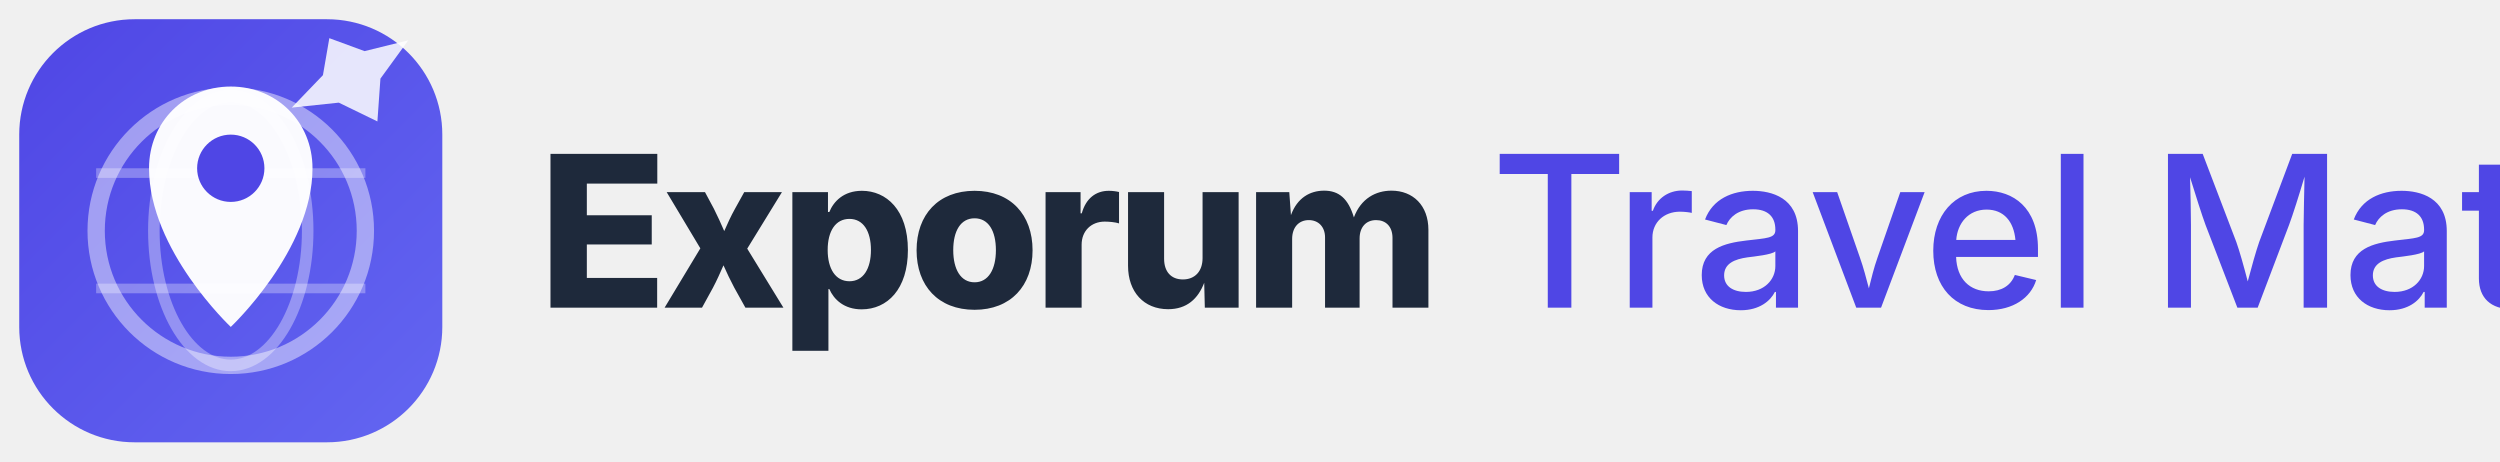
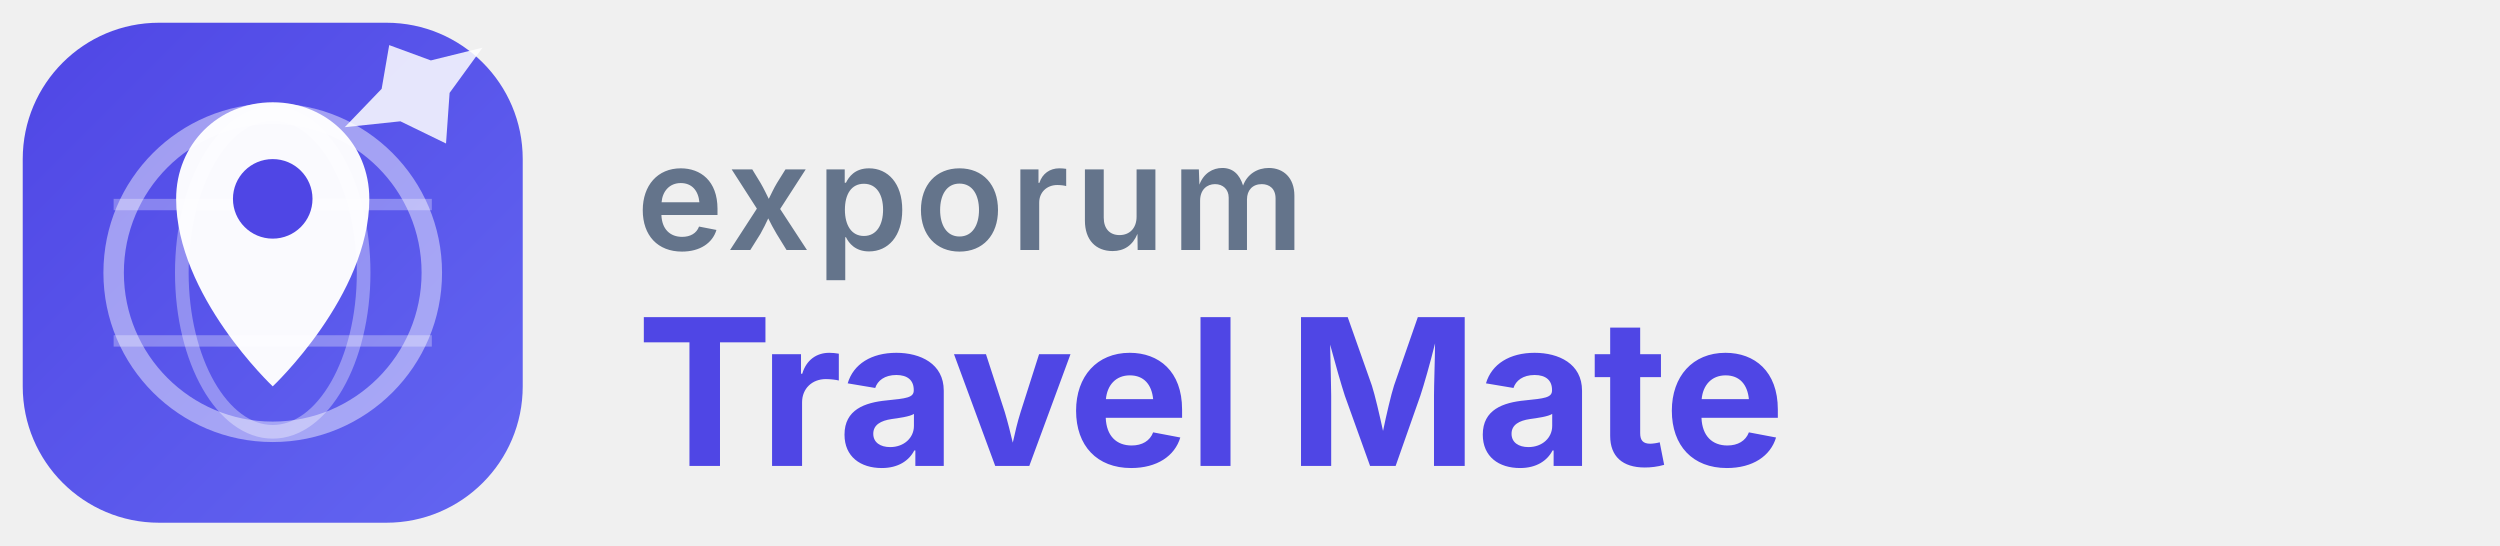
- <svg xmlns="http://www.w3.org/2000/svg" width="260" height="48" viewBox="0 0 260 48" fill="none">
+ <svg xmlns="http://www.w3.org/2000/svg" width="220" height="48" viewBox="0 0 220 48" fill="none">
  <defs>
    <linearGradient id="iconBg" x1="2" y1="2" x2="46" y2="46" gradientUnits="userSpaceOnUse">
      <stop stop-color="#4f46e5" />
      <stop offset="1" stop-color="#6366f1" />
    </linearGradient>
  </defs>
  <rect x="2" y="2" width="44" height="44" rx="12" fill="url(#iconBg)" />
  <circle cx="24" cy="24" r="14" stroke="white" stroke-width="1.8" fill="none" opacity="0.45" />
  <ellipse cx="24" cy="24" rx="8" ry="14" stroke="white" stroke-width="1.2" fill="none" opacity="0.35" />
  <line x1="10" y1="18" x2="38" y2="18" stroke="white" stroke-width="1" opacity="0.3" />
  <line x1="10" y1="30" x2="38" y2="30" stroke="white" stroke-width="1" opacity="0.3" />
  <path d="M24 9c-4.8 0-8.5 3.7-8.5 8.5C15.5 26 24 34 24 34s8.5-8 8.5-16.5C32.5 12.7 28.8 9 24 9z" fill="white" fill-opacity="0.97" />
  <circle cx="24" cy="17.5" r="3.5" fill="#4f46e5" />
  <g transform="translate(36, 7) rotate(-30)">
    <path d="M0-3.5 2.5-0.5 7 0.8 2.5 2.8 0 6.5-2.5 2.8-7 0.8-2.5-0.5z" fill="white" opacity="0.85" />
  </g>
-   <text x="56" y="32" font-family="Inter,system-ui,-apple-system,'Segoe UI',Roboto,sans-serif" font-size="22" font-weight="800" fill="#1e293b" letter-spacing="-0.03em">Exporum</text>
-   <text x="155" y="32" font-family="Inter,system-ui,-apple-system,'Segoe UI',Roboto,sans-serif" font-size="22" font-weight="500" fill="#4f46e5" letter-spacing="-0.01em">Travel Mate</text>
+   <text x="56" y="22" font-family="Inter,system-ui,-apple-system,'Segoe UI',Roboto,sans-serif" font-size="13" font-weight="600" fill="#64748b" letter-spacing="0.04em">exporum</text>
+   <text x="56" y="41" font-family="Inter,system-ui,-apple-system,'Segoe UI',Roboto,sans-serif" font-size="18" font-weight="700" fill="#4f46e5" letter-spacing="-0.01em">Travel Mate</text>
</svg>
